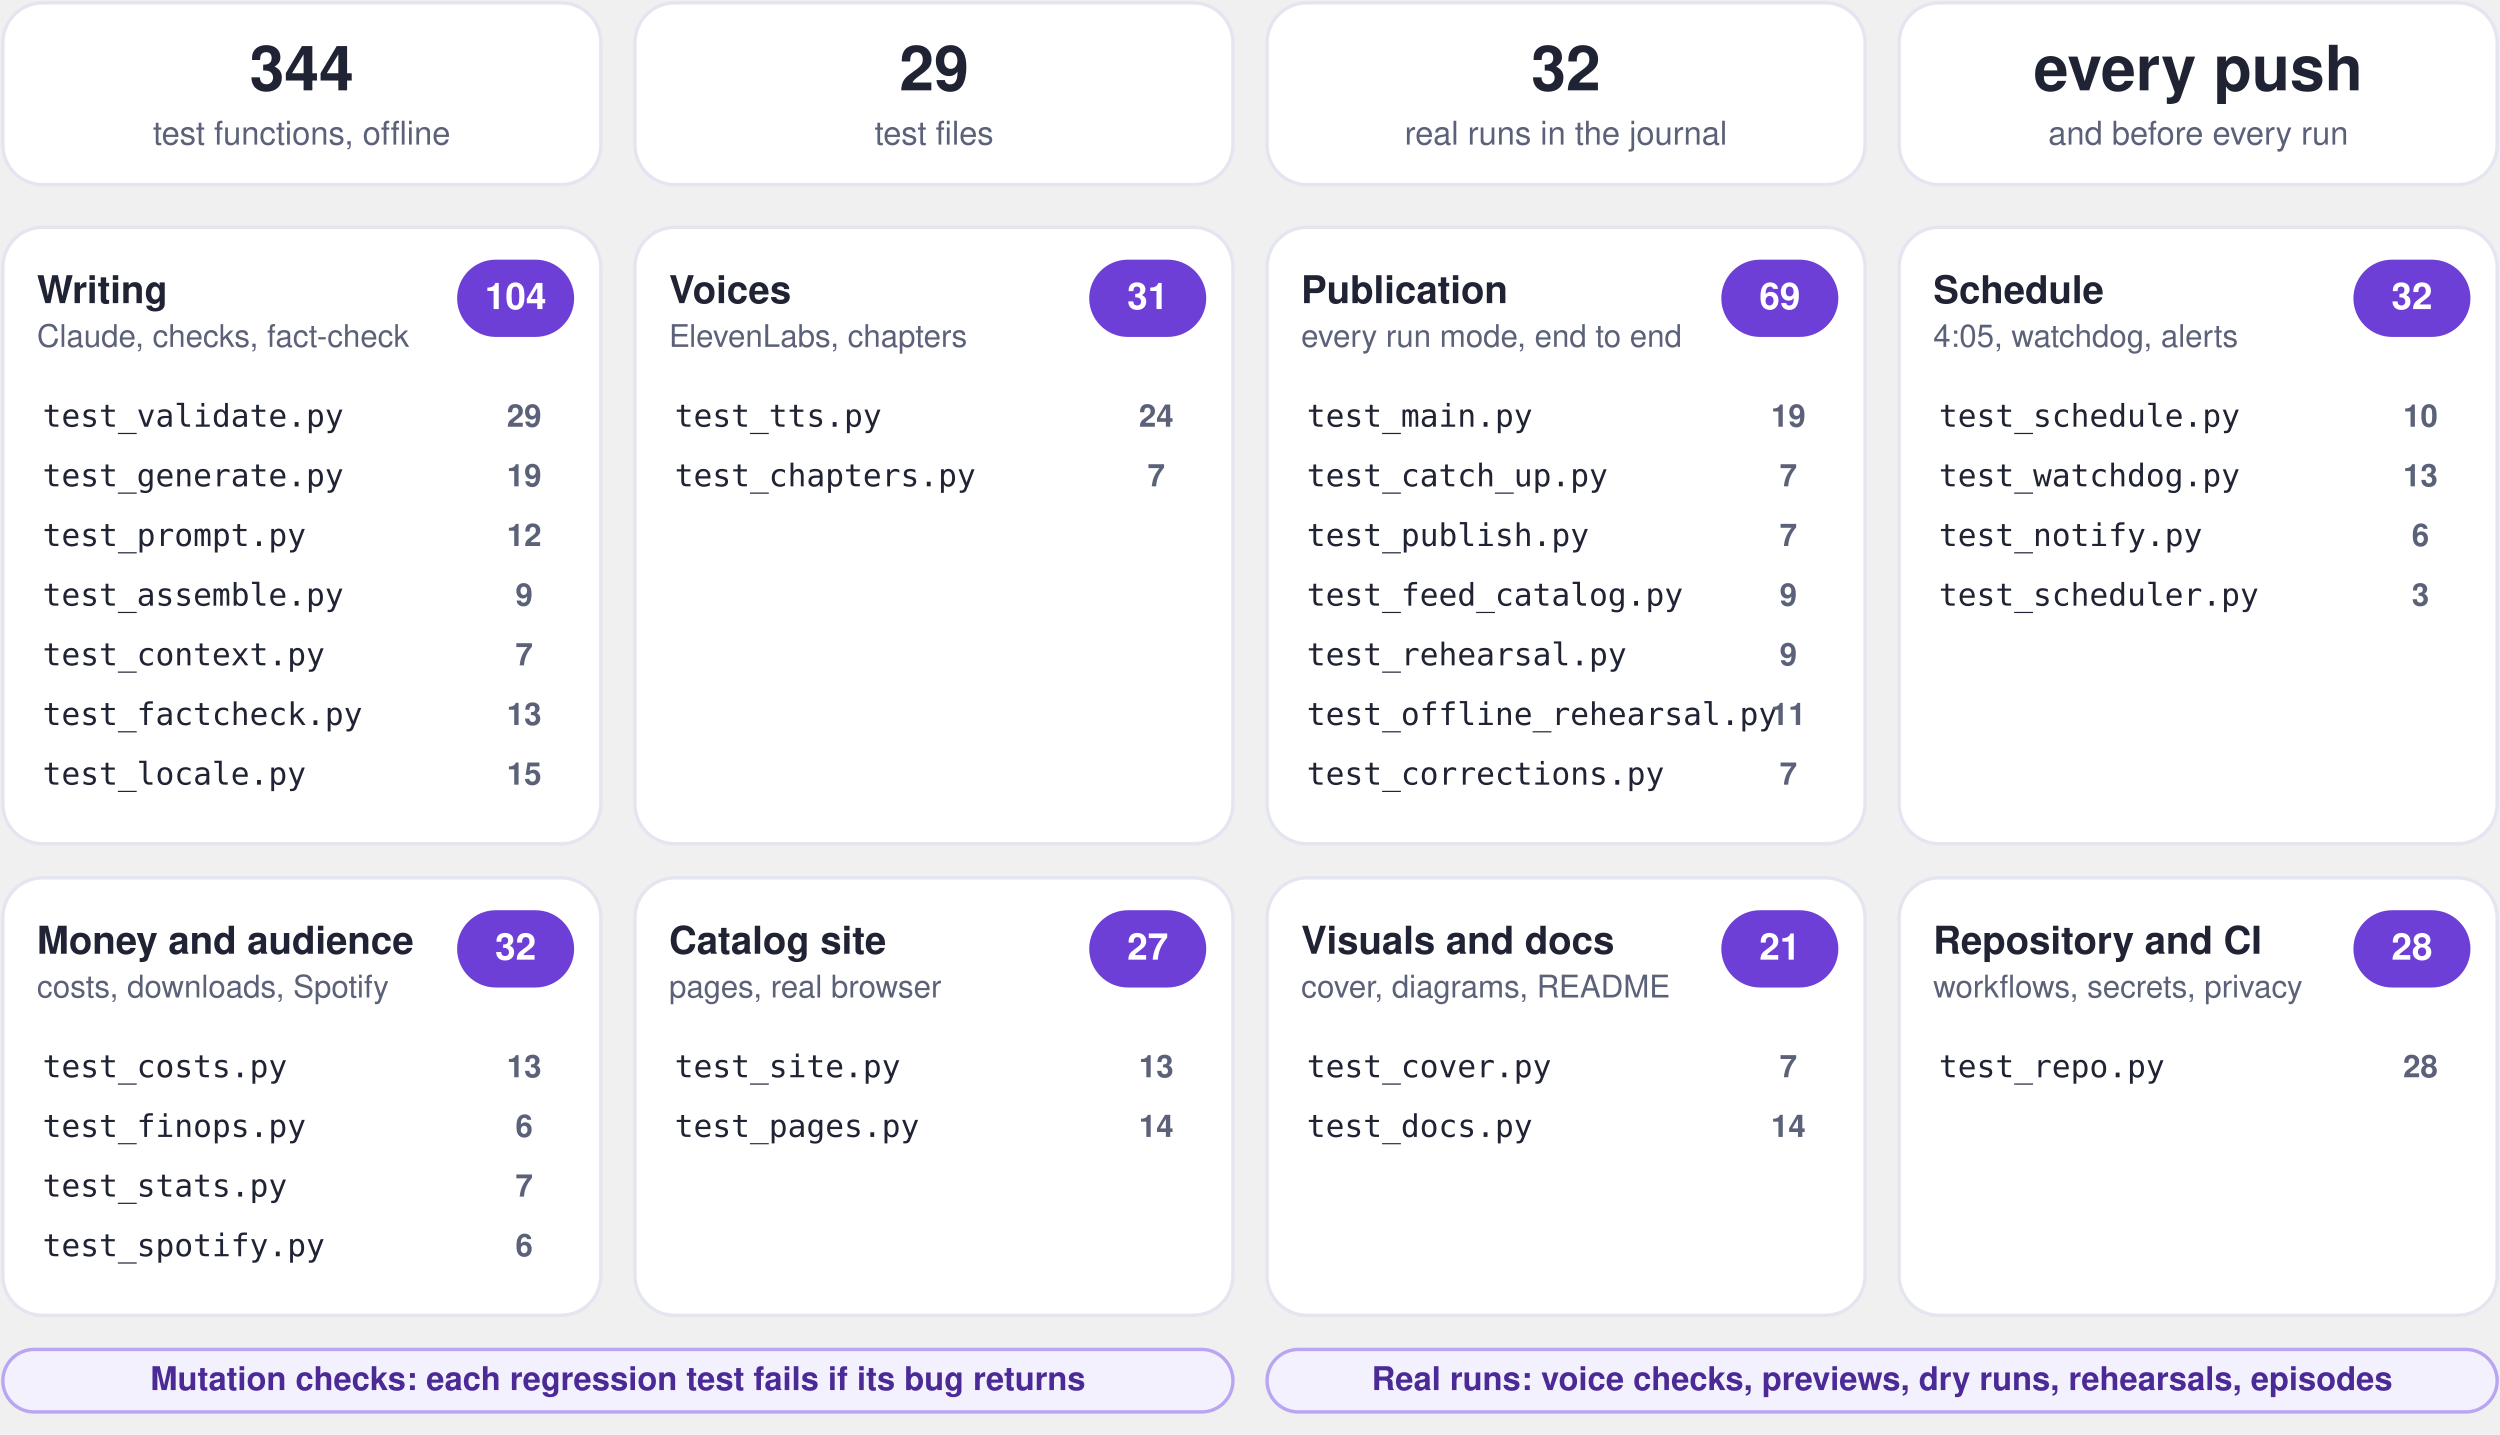
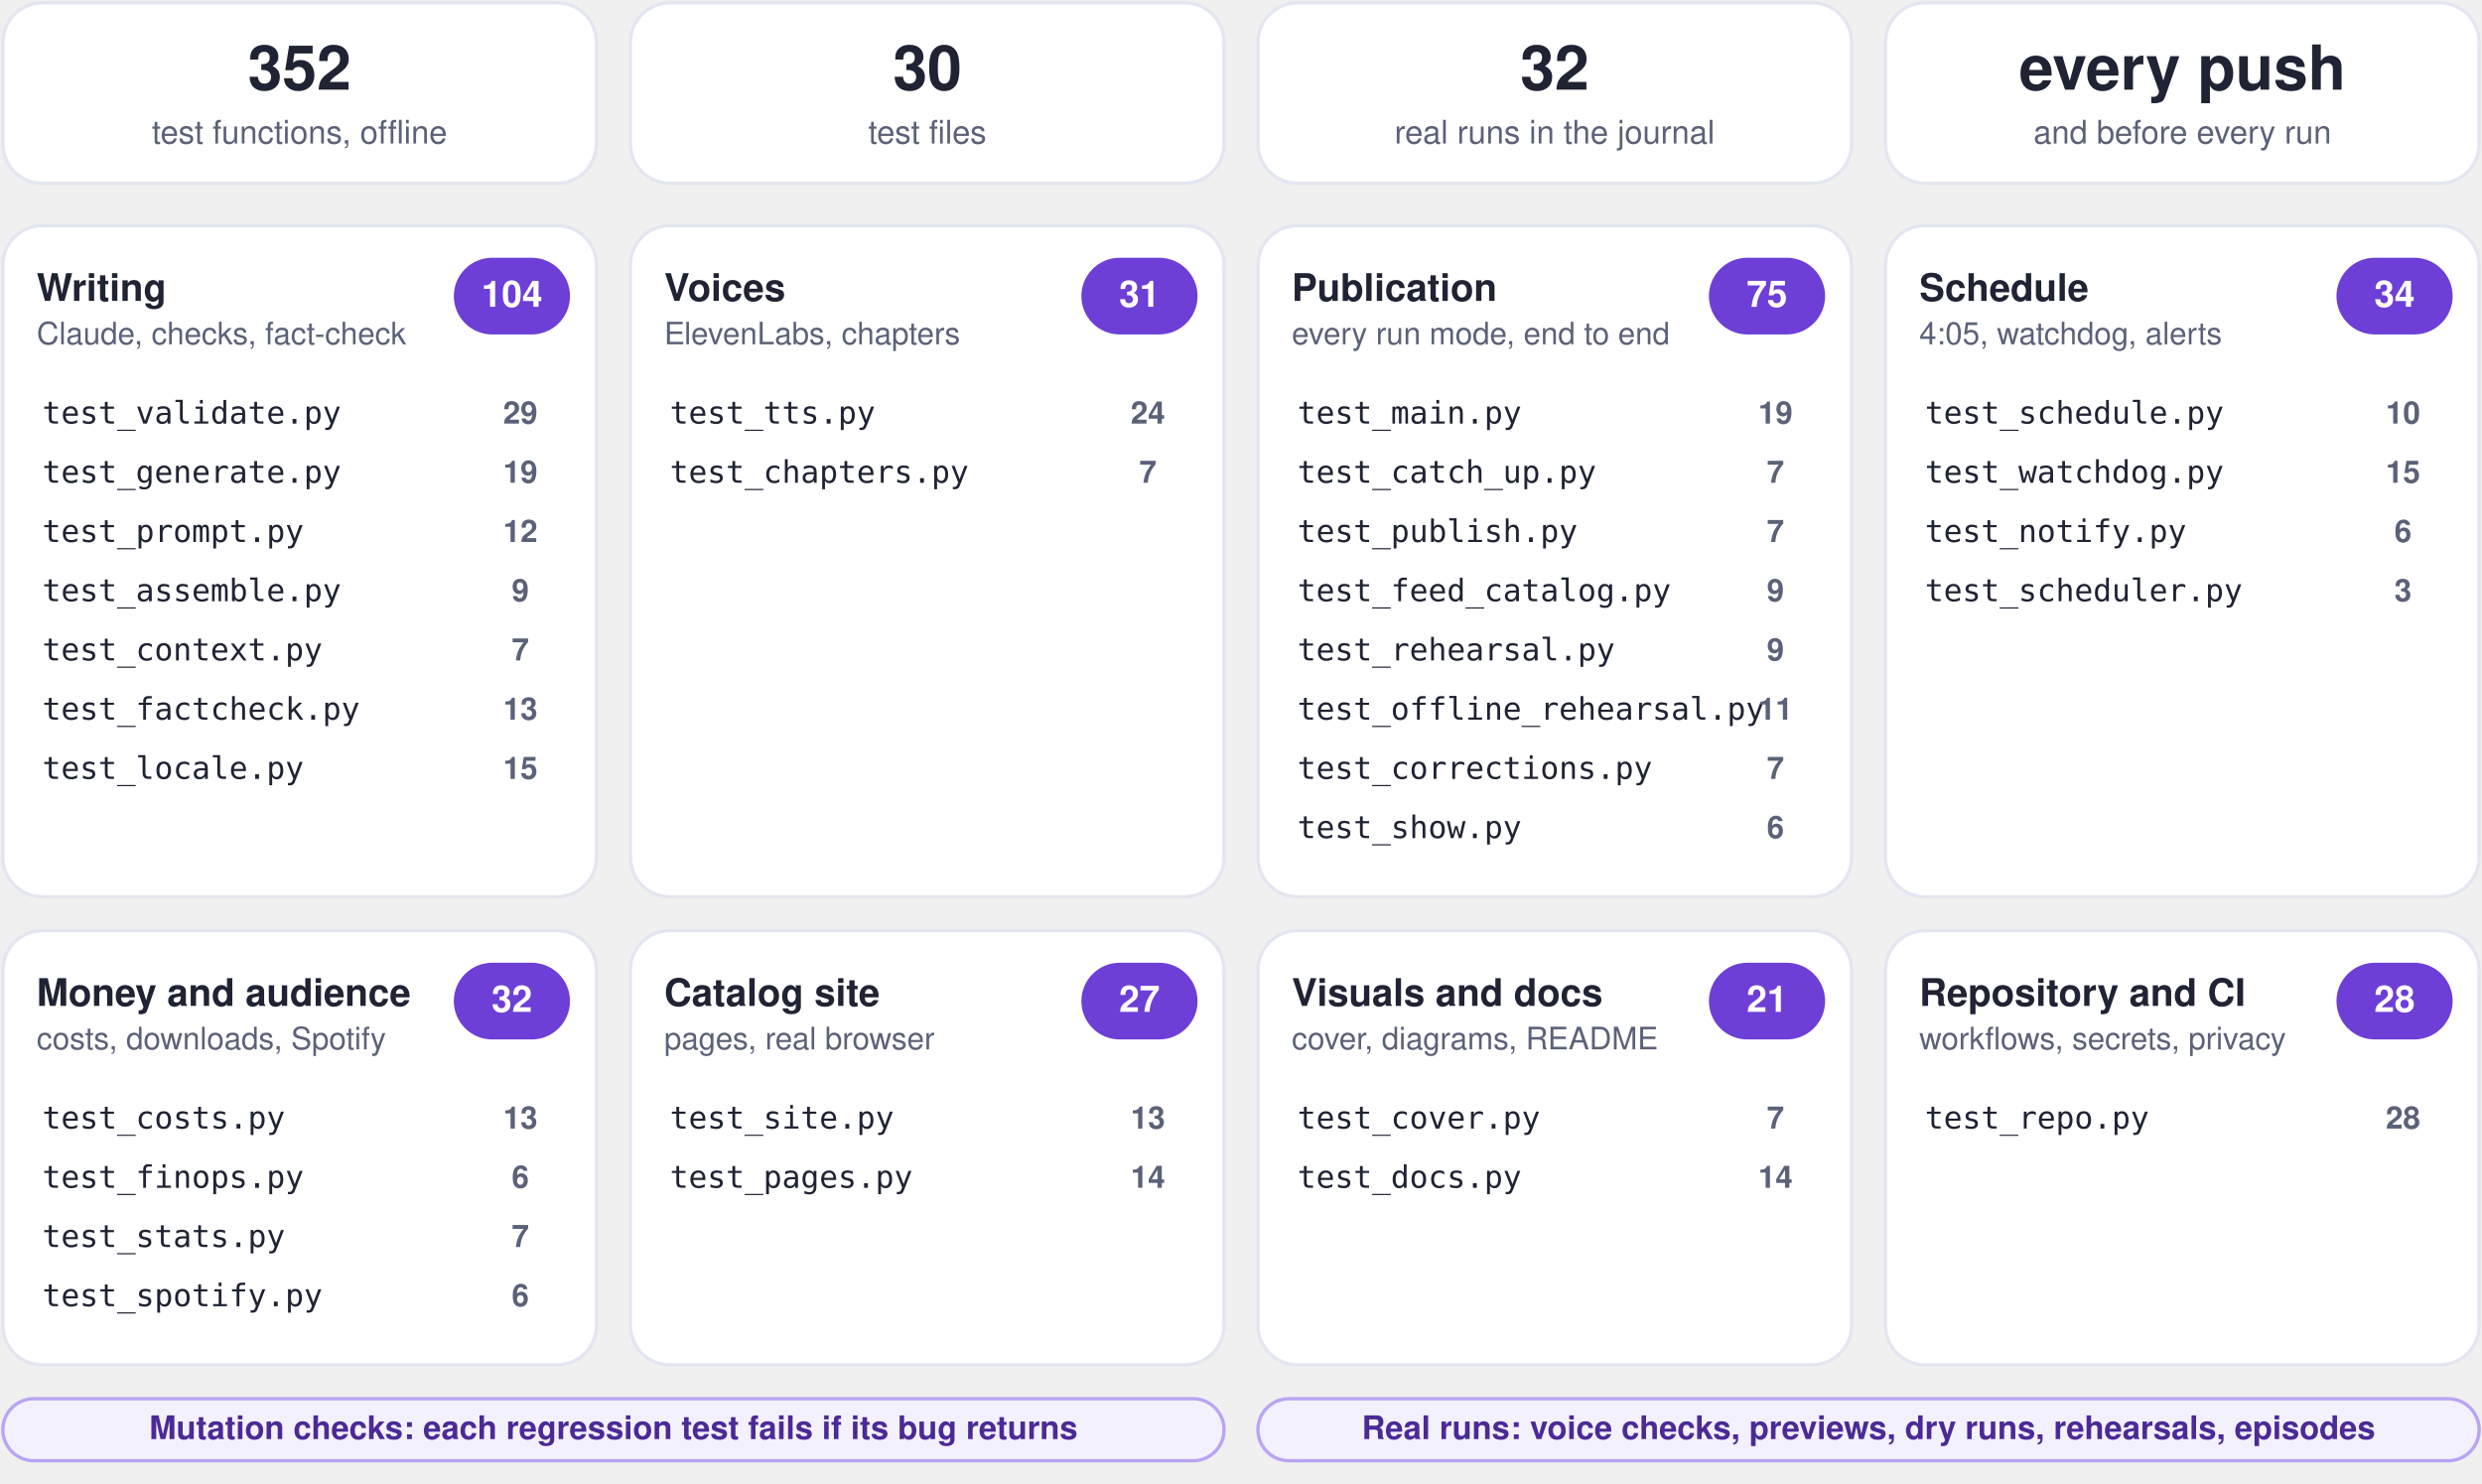
- <svg xmlns="http://www.w3.org/2000/svg" viewBox="0 0 880 505" width="880" height="505" role="img" aria-label="Test plan: 344 offline tests in 29 files">
+ <svg xmlns="http://www.w3.org/2000/svg" viewBox="0 0 880 526" width="880" height="526" role="img" aria-label="Test plan: 352 offline tests in 30 files">
  <g class="box">
    <rect x="1.0" y="1.0" width="210.5" height="64.0" rx="14" fill="#ffffff" stroke="#e3e6f0" stroke-width="1.2" class="frame" />
-     <text x="106.2" y="31.8" font-family="-apple-system, BlinkMacSystemFont, 'Segoe UI', Helvetica, Arial, sans-serif" font-size="22" font-weight="750" fill="#1f2333" text-anchor="middle">344</text>
+     <text x="106.2" y="31.8" font-family="-apple-system, BlinkMacSystemFont, 'Segoe UI', Helvetica, Arial, sans-serif" font-size="22" font-weight="750" fill="#1f2333" text-anchor="middle">352</text>
    <text x="106.2" y="50.9" font-family="-apple-system, BlinkMacSystemFont, 'Segoe UI', Helvetica, Arial, sans-serif" font-size="11.5" font-weight="500" fill="#5b6178" text-anchor="middle">test functions, offline</text>
  </g>
  <g class="box">
    <rect x="223.5" y="1.0" width="210.5" height="64.0" rx="14" fill="#ffffff" stroke="#e3e6f0" stroke-width="1.2" class="frame" />
-     <text x="328.8" y="31.8" font-family="-apple-system, BlinkMacSystemFont, 'Segoe UI', Helvetica, Arial, sans-serif" font-size="22" font-weight="750" fill="#1f2333" text-anchor="middle">29</text>
+     <text x="328.8" y="31.8" font-family="-apple-system, BlinkMacSystemFont, 'Segoe UI', Helvetica, Arial, sans-serif" font-size="22" font-weight="750" fill="#1f2333" text-anchor="middle">30</text>
    <text x="328.8" y="50.9" font-family="-apple-system, BlinkMacSystemFont, 'Segoe UI', Helvetica, Arial, sans-serif" font-size="11.5" font-weight="500" fill="#5b6178" text-anchor="middle">test files</text>
  </g>
  <g class="box">
    <rect x="446.0" y="1.0" width="210.5" height="64.0" rx="14" fill="#ffffff" stroke="#e3e6f0" stroke-width="1.2" class="frame" />
    <text x="551.2" y="31.8" font-family="-apple-system, BlinkMacSystemFont, 'Segoe UI', Helvetica, Arial, sans-serif" font-size="22" font-weight="750" fill="#1f2333" text-anchor="middle">32</text>
    <text x="551.2" y="50.9" font-family="-apple-system, BlinkMacSystemFont, 'Segoe UI', Helvetica, Arial, sans-serif" font-size="11.5" font-weight="500" fill="#5b6178" text-anchor="middle">real runs in the journal</text>
  </g>
  <g class="box">
    <rect x="668.5" y="1.0" width="210.5" height="64.0" rx="14" fill="#ffffff" stroke="#e3e6f0" stroke-width="1.2" class="frame" />
    <text x="773.8" y="31.8" font-family="-apple-system, BlinkMacSystemFont, 'Segoe UI', Helvetica, Arial, sans-serif" font-size="22" font-weight="750" fill="#1f2333" text-anchor="middle">every push</text>
    <text x="773.8" y="50.9" font-family="-apple-system, BlinkMacSystemFont, 'Segoe UI', Helvetica, Arial, sans-serif" font-size="11.5" font-weight="500" fill="#5b6178" text-anchor="middle">and before every run</text>
  </g>
-   <rect x="1.0" y="80.0" width="210.5" height="217.0" rx="14" fill="#ffffff" stroke="#e3e6f0" stroke-width="1.2" />
+   <rect x="1.0" y="80.0" width="210.5" height="238.0" rx="14" fill="#ffffff" stroke="#e3e6f0" stroke-width="1.2" />
  <g class="box">
    <rect x="9.0" y="90.0" width="152.5" height="40.0" rx="12" fill="none" stroke="none" stroke-width="1.2" class="frame" />
    <text x="13.0" y="106.7" font-family="-apple-system, BlinkMacSystemFont, 'Segoe UI', Helvetica, Arial, sans-serif" font-size="13.5" font-weight="700" fill="#1f2333" text-anchor="start">Writing</text>
    <text x="13.0" y="122.1" font-family="-apple-system, BlinkMacSystemFont, 'Segoe UI', Helvetica, Arial, sans-serif" font-size="11" font-weight="400" fill="#5b6178" text-anchor="start">Claude, checks, fact-check</text>
  </g>
  <g class="box">
    <rect x="161.5" y="92.0" width="40.0" height="26.0" rx="13" fill="#6d3fd6" stroke="#6d3fd6" stroke-width="1.2" class="frame" />
    <text x="181.5" y="108.8" font-family="-apple-system, BlinkMacSystemFont, 'Segoe UI', Helvetica, Arial, sans-serif" font-size="13" font-weight="700" fill="#ffffff" text-anchor="middle">104</text>
  </g>
  <g class="box">
    <rect x="11.0" y="138.0" width="190.5" height="18.0" rx="12" fill="none" stroke="none" stroke-width="1.2" class="frame" />
    <text x="15.0" y="150.2" font-family="ui-monospace, SFMono-Regular, Menlo, Consolas, monospace" font-size="11" font-weight="500" fill="#1f2333" text-anchor="start">test_validate.py</text>
  </g>
  <g class="box">
    <rect x="167.5" y="138.0" width="34.0" height="18.0" rx="12" fill="none" stroke="none" stroke-width="1.2" class="frame" />
    <text x="184.5" y="150.2" font-family="-apple-system, BlinkMacSystemFont, 'Segoe UI', Helvetica, Arial, sans-serif" font-size="11" font-weight="700" fill="#5b6178" text-anchor="middle">29</text>
  </g>
  <g class="box">
    <rect x="11.0" y="159.0" width="190.5" height="18.0" rx="12" fill="none" stroke="none" stroke-width="1.2" class="frame" />
    <text x="15.0" y="171.2" font-family="ui-monospace, SFMono-Regular, Menlo, Consolas, monospace" font-size="11" font-weight="500" fill="#1f2333" text-anchor="start">test_generate.py</text>
  </g>
  <g class="box">
    <rect x="167.5" y="159.0" width="34.0" height="18.0" rx="12" fill="none" stroke="none" stroke-width="1.2" class="frame" />
    <text x="184.5" y="171.2" font-family="-apple-system, BlinkMacSystemFont, 'Segoe UI', Helvetica, Arial, sans-serif" font-size="11" font-weight="700" fill="#5b6178" text-anchor="middle">19</text>
  </g>
  <g class="box">
    <rect x="11.0" y="180.0" width="190.5" height="18.0" rx="12" fill="none" stroke="none" stroke-width="1.2" class="frame" />
    <text x="15.0" y="192.2" font-family="ui-monospace, SFMono-Regular, Menlo, Consolas, monospace" font-size="11" font-weight="500" fill="#1f2333" text-anchor="start">test_prompt.py</text>
  </g>
  <g class="box">
    <rect x="167.5" y="180.0" width="34.0" height="18.0" rx="12" fill="none" stroke="none" stroke-width="1.2" class="frame" />
    <text x="184.5" y="192.2" font-family="-apple-system, BlinkMacSystemFont, 'Segoe UI', Helvetica, Arial, sans-serif" font-size="11" font-weight="700" fill="#5b6178" text-anchor="middle">12</text>
  </g>
  <g class="box">
    <rect x="11.0" y="201.0" width="190.5" height="18.0" rx="12" fill="none" stroke="none" stroke-width="1.2" class="frame" />
    <text x="15.0" y="213.2" font-family="ui-monospace, SFMono-Regular, Menlo, Consolas, monospace" font-size="11" font-weight="500" fill="#1f2333" text-anchor="start">test_assemble.py</text>
  </g>
  <g class="box">
    <rect x="167.5" y="201.0" width="34.0" height="18.0" rx="12" fill="none" stroke="none" stroke-width="1.2" class="frame" />
    <text x="184.5" y="213.2" font-family="-apple-system, BlinkMacSystemFont, 'Segoe UI', Helvetica, Arial, sans-serif" font-size="11" font-weight="700" fill="#5b6178" text-anchor="middle">9</text>
  </g>
  <g class="box">
    <rect x="11.0" y="222.0" width="190.5" height="18.0" rx="12" fill="none" stroke="none" stroke-width="1.2" class="frame" />
    <text x="15.0" y="234.2" font-family="ui-monospace, SFMono-Regular, Menlo, Consolas, monospace" font-size="11" font-weight="500" fill="#1f2333" text-anchor="start">test_context.py</text>
  </g>
  <g class="box">
    <rect x="167.5" y="222.0" width="34.0" height="18.0" rx="12" fill="none" stroke="none" stroke-width="1.2" class="frame" />
    <text x="184.5" y="234.2" font-family="-apple-system, BlinkMacSystemFont, 'Segoe UI', Helvetica, Arial, sans-serif" font-size="11" font-weight="700" fill="#5b6178" text-anchor="middle">7</text>
  </g>
  <g class="box">
    <rect x="11.0" y="243.0" width="190.5" height="18.0" rx="12" fill="none" stroke="none" stroke-width="1.2" class="frame" />
    <text x="15.0" y="255.2" font-family="ui-monospace, SFMono-Regular, Menlo, Consolas, monospace" font-size="11" font-weight="500" fill="#1f2333" text-anchor="start">test_factcheck.py</text>
  </g>
  <g class="box">
    <rect x="167.5" y="243.0" width="34.0" height="18.0" rx="12" fill="none" stroke="none" stroke-width="1.2" class="frame" />
    <text x="184.5" y="255.2" font-family="-apple-system, BlinkMacSystemFont, 'Segoe UI', Helvetica, Arial, sans-serif" font-size="11" font-weight="700" fill="#5b6178" text-anchor="middle">13</text>
  </g>
  <g class="box">
    <rect x="11.0" y="264.0" width="190.5" height="18.0" rx="12" fill="none" stroke="none" stroke-width="1.2" class="frame" />
    <text x="15.0" y="276.2" font-family="ui-monospace, SFMono-Regular, Menlo, Consolas, monospace" font-size="11" font-weight="500" fill="#1f2333" text-anchor="start">test_locale.py</text>
  </g>
  <g class="box">
    <rect x="167.5" y="264.0" width="34.0" height="18.0" rx="12" fill="none" stroke="none" stroke-width="1.2" class="frame" />
    <text x="184.5" y="276.2" font-family="-apple-system, BlinkMacSystemFont, 'Segoe UI', Helvetica, Arial, sans-serif" font-size="11" font-weight="700" fill="#5b6178" text-anchor="middle">15</text>
  </g>
-   <rect x="223.5" y="80.0" width="210.5" height="217.0" rx="14" fill="#ffffff" stroke="#e3e6f0" stroke-width="1.2" />
+   <rect x="223.5" y="80.0" width="210.5" height="238.0" rx="14" fill="#ffffff" stroke="#e3e6f0" stroke-width="1.2" />
  <g class="box">
    <rect x="231.5" y="90.0" width="152.5" height="40.0" rx="12" fill="none" stroke="none" stroke-width="1.2" class="frame" />
    <text x="235.5" y="106.7" font-family="-apple-system, BlinkMacSystemFont, 'Segoe UI', Helvetica, Arial, sans-serif" font-size="13.5" font-weight="700" fill="#1f2333" text-anchor="start">Voices</text>
    <text x="235.5" y="122.1" font-family="-apple-system, BlinkMacSystemFont, 'Segoe UI', Helvetica, Arial, sans-serif" font-size="11" font-weight="400" fill="#5b6178" text-anchor="start">ElevenLabs, chapters</text>
  </g>
  <g class="box">
    <rect x="384.0" y="92.0" width="40.0" height="26.0" rx="13" fill="#6d3fd6" stroke="#6d3fd6" stroke-width="1.2" class="frame" />
    <text x="404.0" y="108.8" font-family="-apple-system, BlinkMacSystemFont, 'Segoe UI', Helvetica, Arial, sans-serif" font-size="13" font-weight="700" fill="#ffffff" text-anchor="middle">31</text>
  </g>
  <g class="box">
    <rect x="233.5" y="138.0" width="190.5" height="18.0" rx="12" fill="none" stroke="none" stroke-width="1.2" class="frame" />
    <text x="237.5" y="150.2" font-family="ui-monospace, SFMono-Regular, Menlo, Consolas, monospace" font-size="11" font-weight="500" fill="#1f2333" text-anchor="start">test_tts.py</text>
  </g>
  <g class="box">
    <rect x="390.0" y="138.0" width="34.0" height="18.0" rx="12" fill="none" stroke="none" stroke-width="1.2" class="frame" />
    <text x="407.0" y="150.2" font-family="-apple-system, BlinkMacSystemFont, 'Segoe UI', Helvetica, Arial, sans-serif" font-size="11" font-weight="700" fill="#5b6178" text-anchor="middle">24</text>
  </g>
  <g class="box">
    <rect x="233.5" y="159.0" width="190.5" height="18.0" rx="12" fill="none" stroke="none" stroke-width="1.2" class="frame" />
    <text x="237.5" y="171.2" font-family="ui-monospace, SFMono-Regular, Menlo, Consolas, monospace" font-size="11" font-weight="500" fill="#1f2333" text-anchor="start">test_chapters.py</text>
  </g>
  <g class="box">
    <rect x="390.0" y="159.0" width="34.0" height="18.0" rx="12" fill="none" stroke="none" stroke-width="1.2" class="frame" />
    <text x="407.0" y="171.2" font-family="-apple-system, BlinkMacSystemFont, 'Segoe UI', Helvetica, Arial, sans-serif" font-size="11" font-weight="700" fill="#5b6178" text-anchor="middle">7</text>
  </g>
-   <rect x="446.0" y="80.0" width="210.5" height="217.0" rx="14" fill="#ffffff" stroke="#e3e6f0" stroke-width="1.2" />
+   <rect x="446.0" y="80.0" width="210.5" height="238.0" rx="14" fill="#ffffff" stroke="#e3e6f0" stroke-width="1.2" />
  <g class="box">
    <rect x="454.0" y="90.0" width="152.5" height="40.0" rx="12" fill="none" stroke="none" stroke-width="1.2" class="frame" />
    <text x="458.0" y="106.7" font-family="-apple-system, BlinkMacSystemFont, 'Segoe UI', Helvetica, Arial, sans-serif" font-size="13.5" font-weight="700" fill="#1f2333" text-anchor="start">Publication</text>
    <text x="458.0" y="122.1" font-family="-apple-system, BlinkMacSystemFont, 'Segoe UI', Helvetica, Arial, sans-serif" font-size="11" font-weight="400" fill="#5b6178" text-anchor="start">every run mode, end to end</text>
  </g>
  <g class="box">
    <rect x="606.5" y="92.0" width="40.0" height="26.0" rx="13" fill="#6d3fd6" stroke="#6d3fd6" stroke-width="1.2" class="frame" />
-     <text x="626.5" y="108.8" font-family="-apple-system, BlinkMacSystemFont, 'Segoe UI', Helvetica, Arial, sans-serif" font-size="13" font-weight="700" fill="#ffffff" text-anchor="middle">69</text>
+     <text x="626.5" y="108.8" font-family="-apple-system, BlinkMacSystemFont, 'Segoe UI', Helvetica, Arial, sans-serif" font-size="13" font-weight="700" fill="#ffffff" text-anchor="middle">75</text>
  </g>
  <g class="box">
    <rect x="456.0" y="138.0" width="190.5" height="18.0" rx="12" fill="none" stroke="none" stroke-width="1.2" class="frame" />
    <text x="460.0" y="150.2" font-family="ui-monospace, SFMono-Regular, Menlo, Consolas, monospace" font-size="11" font-weight="500" fill="#1f2333" text-anchor="start">test_main.py</text>
  </g>
  <g class="box">
    <rect x="612.5" y="138.0" width="34.0" height="18.0" rx="12" fill="none" stroke="none" stroke-width="1.2" class="frame" />
    <text x="629.5" y="150.2" font-family="-apple-system, BlinkMacSystemFont, 'Segoe UI', Helvetica, Arial, sans-serif" font-size="11" font-weight="700" fill="#5b6178" text-anchor="middle">19</text>
  </g>
  <g class="box">
    <rect x="456.0" y="159.0" width="190.5" height="18.0" rx="12" fill="none" stroke="none" stroke-width="1.2" class="frame" />
    <text x="460.0" y="171.2" font-family="ui-monospace, SFMono-Regular, Menlo, Consolas, monospace" font-size="11" font-weight="500" fill="#1f2333" text-anchor="start">test_catch_up.py</text>
  </g>
  <g class="box">
    <rect x="612.5" y="159.0" width="34.0" height="18.0" rx="12" fill="none" stroke="none" stroke-width="1.2" class="frame" />
    <text x="629.5" y="171.2" font-family="-apple-system, BlinkMacSystemFont, 'Segoe UI', Helvetica, Arial, sans-serif" font-size="11" font-weight="700" fill="#5b6178" text-anchor="middle">7</text>
  </g>
  <g class="box">
    <rect x="456.0" y="180.0" width="190.5" height="18.0" rx="12" fill="none" stroke="none" stroke-width="1.2" class="frame" />
    <text x="460.0" y="192.2" font-family="ui-monospace, SFMono-Regular, Menlo, Consolas, monospace" font-size="11" font-weight="500" fill="#1f2333" text-anchor="start">test_publish.py</text>
  </g>
  <g class="box">
    <rect x="612.5" y="180.0" width="34.0" height="18.0" rx="12" fill="none" stroke="none" stroke-width="1.2" class="frame" />
    <text x="629.5" y="192.2" font-family="-apple-system, BlinkMacSystemFont, 'Segoe UI', Helvetica, Arial, sans-serif" font-size="11" font-weight="700" fill="#5b6178" text-anchor="middle">7</text>
  </g>
  <g class="box">
    <rect x="456.0" y="201.0" width="190.5" height="18.0" rx="12" fill="none" stroke="none" stroke-width="1.2" class="frame" />
    <text x="460.0" y="213.2" font-family="ui-monospace, SFMono-Regular, Menlo, Consolas, monospace" font-size="11" font-weight="500" fill="#1f2333" text-anchor="start">test_feed_catalog.py</text>
  </g>
  <g class="box">
    <rect x="612.5" y="201.0" width="34.0" height="18.0" rx="12" fill="none" stroke="none" stroke-width="1.2" class="frame" />
    <text x="629.5" y="213.2" font-family="-apple-system, BlinkMacSystemFont, 'Segoe UI', Helvetica, Arial, sans-serif" font-size="11" font-weight="700" fill="#5b6178" text-anchor="middle">9</text>
  </g>
  <g class="box">
    <rect x="456.0" y="222.0" width="190.5" height="18.0" rx="12" fill="none" stroke="none" stroke-width="1.2" class="frame" />
    <text x="460.0" y="234.2" font-family="ui-monospace, SFMono-Regular, Menlo, Consolas, monospace" font-size="11" font-weight="500" fill="#1f2333" text-anchor="start">test_rehearsal.py</text>
  </g>
  <g class="box">
    <rect x="612.5" y="222.0" width="34.0" height="18.0" rx="12" fill="none" stroke="none" stroke-width="1.2" class="frame" />
    <text x="629.5" y="234.2" font-family="-apple-system, BlinkMacSystemFont, 'Segoe UI', Helvetica, Arial, sans-serif" font-size="11" font-weight="700" fill="#5b6178" text-anchor="middle">9</text>
  </g>
  <g class="box">
    <rect x="456.0" y="243.0" width="190.5" height="18.0" rx="12" fill="none" stroke="none" stroke-width="1.2" class="frame" />
    <text x="460.0" y="255.2" font-family="ui-monospace, SFMono-Regular, Menlo, Consolas, monospace" font-size="11" font-weight="500" fill="#1f2333" text-anchor="start">test_offline_rehearsal.py</text>
  </g>
  <g class="box">
    <rect x="612.5" y="243.0" width="34.0" height="18.0" rx="12" fill="none" stroke="none" stroke-width="1.2" class="frame" />
    <text x="629.5" y="255.2" font-family="-apple-system, BlinkMacSystemFont, 'Segoe UI', Helvetica, Arial, sans-serif" font-size="11" font-weight="700" fill="#5b6178" text-anchor="middle">11</text>
  </g>
  <g class="box">
    <rect x="456.0" y="264.0" width="190.5" height="18.0" rx="12" fill="none" stroke="none" stroke-width="1.2" class="frame" />
    <text x="460.0" y="276.2" font-family="ui-monospace, SFMono-Regular, Menlo, Consolas, monospace" font-size="11" font-weight="500" fill="#1f2333" text-anchor="start">test_corrections.py</text>
  </g>
  <g class="box">
    <rect x="612.5" y="264.0" width="34.0" height="18.0" rx="12" fill="none" stroke="none" stroke-width="1.2" class="frame" />
    <text x="629.5" y="276.2" font-family="-apple-system, BlinkMacSystemFont, 'Segoe UI', Helvetica, Arial, sans-serif" font-size="11" font-weight="700" fill="#5b6178" text-anchor="middle">7</text>
  </g>
-   <rect x="668.5" y="80.0" width="210.5" height="217.0" rx="14" fill="#ffffff" stroke="#e3e6f0" stroke-width="1.2" />
+   <g class="box">
+     <rect x="456.0" y="285.0" width="190.5" height="18.0" rx="12" fill="none" stroke="none" stroke-width="1.2" class="frame" />
+     <text x="460.0" y="297.2" font-family="ui-monospace, SFMono-Regular, Menlo, Consolas, monospace" font-size="11" font-weight="500" fill="#1f2333" text-anchor="start">test_show.py</text>
+   </g>
+   <g class="box">
+     <rect x="612.5" y="285.0" width="34.0" height="18.0" rx="12" fill="none" stroke="none" stroke-width="1.2" class="frame" />
+     <text x="629.5" y="297.2" font-family="-apple-system, BlinkMacSystemFont, 'Segoe UI', Helvetica, Arial, sans-serif" font-size="11" font-weight="700" fill="#5b6178" text-anchor="middle">6</text>
+   </g>
+   <rect x="668.5" y="80.0" width="210.5" height="238.0" rx="14" fill="#ffffff" stroke="#e3e6f0" stroke-width="1.2" />
  <g class="box">
    <rect x="676.5" y="90.0" width="152.5" height="40.0" rx="12" fill="none" stroke="none" stroke-width="1.2" class="frame" />
    <text x="680.5" y="106.7" font-family="-apple-system, BlinkMacSystemFont, 'Segoe UI', Helvetica, Arial, sans-serif" font-size="13.5" font-weight="700" fill="#1f2333" text-anchor="start">Schedule</text>
    <text x="680.5" y="122.1" font-family="-apple-system, BlinkMacSystemFont, 'Segoe UI', Helvetica, Arial, sans-serif" font-size="11" font-weight="400" fill="#5b6178" text-anchor="start">4:05, watchdog, alerts</text>
  </g>
  <g class="box">
    <rect x="829.0" y="92.0" width="40.0" height="26.0" rx="13" fill="#6d3fd6" stroke="#6d3fd6" stroke-width="1.2" class="frame" />
-     <text x="849.0" y="108.8" font-family="-apple-system, BlinkMacSystemFont, 'Segoe UI', Helvetica, Arial, sans-serif" font-size="13" font-weight="700" fill="#ffffff" text-anchor="middle">32</text>
+     <text x="849.0" y="108.8" font-family="-apple-system, BlinkMacSystemFont, 'Segoe UI', Helvetica, Arial, sans-serif" font-size="13" font-weight="700" fill="#ffffff" text-anchor="middle">34</text>
  </g>
  <g class="box">
    <rect x="678.5" y="138.0" width="190.5" height="18.0" rx="12" fill="none" stroke="none" stroke-width="1.2" class="frame" />
    <text x="682.5" y="150.2" font-family="ui-monospace, SFMono-Regular, Menlo, Consolas, monospace" font-size="11" font-weight="500" fill="#1f2333" text-anchor="start">test_schedule.py</text>
  </g>
  <g class="box">
    <rect x="835.0" y="138.0" width="34.0" height="18.0" rx="12" fill="none" stroke="none" stroke-width="1.2" class="frame" />
    <text x="852.0" y="150.2" font-family="-apple-system, BlinkMacSystemFont, 'Segoe UI', Helvetica, Arial, sans-serif" font-size="11" font-weight="700" fill="#5b6178" text-anchor="middle">10</text>
  </g>
  <g class="box">
    <rect x="678.5" y="159.0" width="190.5" height="18.0" rx="12" fill="none" stroke="none" stroke-width="1.2" class="frame" />
    <text x="682.5" y="171.2" font-family="ui-monospace, SFMono-Regular, Menlo, Consolas, monospace" font-size="11" font-weight="500" fill="#1f2333" text-anchor="start">test_watchdog.py</text>
  </g>
  <g class="box">
    <rect x="835.0" y="159.0" width="34.0" height="18.0" rx="12" fill="none" stroke="none" stroke-width="1.2" class="frame" />
-     <text x="852.0" y="171.2" font-family="-apple-system, BlinkMacSystemFont, 'Segoe UI', Helvetica, Arial, sans-serif" font-size="11" font-weight="700" fill="#5b6178" text-anchor="middle">13</text>
+     <text x="852.0" y="171.2" font-family="-apple-system, BlinkMacSystemFont, 'Segoe UI', Helvetica, Arial, sans-serif" font-size="11" font-weight="700" fill="#5b6178" text-anchor="middle">15</text>
  </g>
  <g class="box">
    <rect x="678.5" y="180.0" width="190.5" height="18.0" rx="12" fill="none" stroke="none" stroke-width="1.2" class="frame" />
    <text x="682.5" y="192.2" font-family="ui-monospace, SFMono-Regular, Menlo, Consolas, monospace" font-size="11" font-weight="500" fill="#1f2333" text-anchor="start">test_notify.py</text>
  </g>
  <g class="box">
    <rect x="835.0" y="180.0" width="34.0" height="18.0" rx="12" fill="none" stroke="none" stroke-width="1.2" class="frame" />
    <text x="852.0" y="192.2" font-family="-apple-system, BlinkMacSystemFont, 'Segoe UI', Helvetica, Arial, sans-serif" font-size="11" font-weight="700" fill="#5b6178" text-anchor="middle">6</text>
  </g>
  <g class="box">
    <rect x="678.5" y="201.0" width="190.5" height="18.0" rx="12" fill="none" stroke="none" stroke-width="1.2" class="frame" />
    <text x="682.5" y="213.2" font-family="ui-monospace, SFMono-Regular, Menlo, Consolas, monospace" font-size="11" font-weight="500" fill="#1f2333" text-anchor="start">test_scheduler.py</text>
  </g>
  <g class="box">
    <rect x="835.0" y="201.0" width="34.0" height="18.0" rx="12" fill="none" stroke="none" stroke-width="1.2" class="frame" />
    <text x="852.0" y="213.2" font-family="-apple-system, BlinkMacSystemFont, 'Segoe UI', Helvetica, Arial, sans-serif" font-size="11" font-weight="700" fill="#5b6178" text-anchor="middle">3</text>
  </g>
-   <rect x="1.0" y="309.0" width="210.5" height="154.0" rx="14" fill="#ffffff" stroke="#e3e6f0" stroke-width="1.2" />
-   <g class="box">
-     <rect x="9.0" y="319.0" width="152.5" height="40.0" rx="12" fill="none" stroke="none" stroke-width="1.2" class="frame" />
-     <text x="13.0" y="335.7" font-family="-apple-system, BlinkMacSystemFont, 'Segoe UI', Helvetica, Arial, sans-serif" font-size="13.5" font-weight="700" fill="#1f2333" text-anchor="start">Money and audience</text>
-     <text x="13.0" y="351.1" font-family="-apple-system, BlinkMacSystemFont, 'Segoe UI', Helvetica, Arial, sans-serif" font-size="11" font-weight="400" fill="#5b6178" text-anchor="start">costs, downloads, Spotify</text>
-   </g>
-   <g class="box">
-     <rect x="161.5" y="321.0" width="40.0" height="26.0" rx="13" fill="#6d3fd6" stroke="#6d3fd6" stroke-width="1.2" class="frame" />
-     <text x="181.5" y="337.8" font-family="-apple-system, BlinkMacSystemFont, 'Segoe UI', Helvetica, Arial, sans-serif" font-size="13" font-weight="700" fill="#ffffff" text-anchor="middle">32</text>
-   </g>
-   <g class="box">
-     <rect x="11.0" y="367.0" width="190.5" height="18.0" rx="12" fill="none" stroke="none" stroke-width="1.2" class="frame" />
-     <text x="15.0" y="379.2" font-family="ui-monospace, SFMono-Regular, Menlo, Consolas, monospace" font-size="11" font-weight="500" fill="#1f2333" text-anchor="start">test_costs.py</text>
-   </g>
-   <g class="box">
-     <rect x="167.5" y="367.0" width="34.0" height="18.0" rx="12" fill="none" stroke="none" stroke-width="1.2" class="frame" />
-     <text x="184.5" y="379.2" font-family="-apple-system, BlinkMacSystemFont, 'Segoe UI', Helvetica, Arial, sans-serif" font-size="11" font-weight="700" fill="#5b6178" text-anchor="middle">13</text>
+   <rect x="1.0" y="330.0" width="210.5" height="154.0" rx="14" fill="#ffffff" stroke="#e3e6f0" stroke-width="1.2" />
+   <g class="box">
+     <rect x="9.0" y="340.0" width="152.5" height="40.0" rx="12" fill="none" stroke="none" stroke-width="1.2" class="frame" />
+     <text x="13.0" y="356.7" font-family="-apple-system, BlinkMacSystemFont, 'Segoe UI', Helvetica, Arial, sans-serif" font-size="13.5" font-weight="700" fill="#1f2333" text-anchor="start">Money and audience</text>
+     <text x="13.0" y="372.1" font-family="-apple-system, BlinkMacSystemFont, 'Segoe UI', Helvetica, Arial, sans-serif" font-size="11" font-weight="400" fill="#5b6178" text-anchor="start">costs, downloads, Spotify</text>
+   </g>
+   <g class="box">
+     <rect x="161.5" y="342.0" width="40.0" height="26.0" rx="13" fill="#6d3fd6" stroke="#6d3fd6" stroke-width="1.2" class="frame" />
+     <text x="181.5" y="358.8" font-family="-apple-system, BlinkMacSystemFont, 'Segoe UI', Helvetica, Arial, sans-serif" font-size="13" font-weight="700" fill="#ffffff" text-anchor="middle">32</text>
  </g>
  <g class="box">
    <rect x="11.0" y="388.0" width="190.5" height="18.0" rx="12" fill="none" stroke="none" stroke-width="1.2" class="frame" />
-     <text x="15.0" y="400.2" font-family="ui-monospace, SFMono-Regular, Menlo, Consolas, monospace" font-size="11" font-weight="500" fill="#1f2333" text-anchor="start">test_finops.py</text>
+     <text x="15.0" y="400.2" font-family="ui-monospace, SFMono-Regular, Menlo, Consolas, monospace" font-size="11" font-weight="500" fill="#1f2333" text-anchor="start">test_costs.py</text>
  </g>
  <g class="box">
    <rect x="167.5" y="388.0" width="34.0" height="18.0" rx="12" fill="none" stroke="none" stroke-width="1.2" class="frame" />
-     <text x="184.5" y="400.2" font-family="-apple-system, BlinkMacSystemFont, 'Segoe UI', Helvetica, Arial, sans-serif" font-size="11" font-weight="700" fill="#5b6178" text-anchor="middle">6</text>
+     <text x="184.5" y="400.2" font-family="-apple-system, BlinkMacSystemFont, 'Segoe UI', Helvetica, Arial, sans-serif" font-size="11" font-weight="700" fill="#5b6178" text-anchor="middle">13</text>
  </g>
  <g class="box">
    <rect x="11.0" y="409.0" width="190.5" height="18.0" rx="12" fill="none" stroke="none" stroke-width="1.2" class="frame" />
-     <text x="15.0" y="421.2" font-family="ui-monospace, SFMono-Regular, Menlo, Consolas, monospace" font-size="11" font-weight="500" fill="#1f2333" text-anchor="start">test_stats.py</text>
+     <text x="15.0" y="421.2" font-family="ui-monospace, SFMono-Regular, Menlo, Consolas, monospace" font-size="11" font-weight="500" fill="#1f2333" text-anchor="start">test_finops.py</text>
  </g>
  <g class="box">
    <rect x="167.5" y="409.0" width="34.0" height="18.0" rx="12" fill="none" stroke="none" stroke-width="1.2" class="frame" />
-     <text x="184.5" y="421.2" font-family="-apple-system, BlinkMacSystemFont, 'Segoe UI', Helvetica, Arial, sans-serif" font-size="11" font-weight="700" fill="#5b6178" text-anchor="middle">7</text>
+     <text x="184.5" y="421.2" font-family="-apple-system, BlinkMacSystemFont, 'Segoe UI', Helvetica, Arial, sans-serif" font-size="11" font-weight="700" fill="#5b6178" text-anchor="middle">6</text>
  </g>
  <g class="box">
    <rect x="11.0" y="430.0" width="190.5" height="18.0" rx="12" fill="none" stroke="none" stroke-width="1.2" class="frame" />
-     <text x="15.0" y="442.2" font-family="ui-monospace, SFMono-Regular, Menlo, Consolas, monospace" font-size="11" font-weight="500" fill="#1f2333" text-anchor="start">test_spotify.py</text>
+     <text x="15.0" y="442.2" font-family="ui-monospace, SFMono-Regular, Menlo, Consolas, monospace" font-size="11" font-weight="500" fill="#1f2333" text-anchor="start">test_stats.py</text>
  </g>
  <g class="box">
    <rect x="167.5" y="430.0" width="34.0" height="18.0" rx="12" fill="none" stroke="none" stroke-width="1.2" class="frame" />
-     <text x="184.5" y="442.2" font-family="-apple-system, BlinkMacSystemFont, 'Segoe UI', Helvetica, Arial, sans-serif" font-size="11" font-weight="700" fill="#5b6178" text-anchor="middle">6</text>
-   </g>
-   <rect x="223.5" y="309.0" width="210.5" height="154.0" rx="14" fill="#ffffff" stroke="#e3e6f0" stroke-width="1.2" />
-   <g class="box">
-     <rect x="231.5" y="319.0" width="152.5" height="40.0" rx="12" fill="none" stroke="none" stroke-width="1.2" class="frame" />
-     <text x="235.5" y="335.7" font-family="-apple-system, BlinkMacSystemFont, 'Segoe UI', Helvetica, Arial, sans-serif" font-size="13.5" font-weight="700" fill="#1f2333" text-anchor="start">Catalog site</text>
-     <text x="235.5" y="351.1" font-family="-apple-system, BlinkMacSystemFont, 'Segoe UI', Helvetica, Arial, sans-serif" font-size="11" font-weight="400" fill="#5b6178" text-anchor="start">pages, real browser</text>
-   </g>
-   <g class="box">
-     <rect x="384.0" y="321.0" width="40.0" height="26.0" rx="13" fill="#6d3fd6" stroke="#6d3fd6" stroke-width="1.2" class="frame" />
-     <text x="404.0" y="337.8" font-family="-apple-system, BlinkMacSystemFont, 'Segoe UI', Helvetica, Arial, sans-serif" font-size="13" font-weight="700" fill="#ffffff" text-anchor="middle">27</text>
-   </g>
-   <g class="box">
-     <rect x="233.5" y="367.0" width="190.5" height="18.0" rx="12" fill="none" stroke="none" stroke-width="1.2" class="frame" />
-     <text x="237.5" y="379.2" font-family="ui-monospace, SFMono-Regular, Menlo, Consolas, monospace" font-size="11" font-weight="500" fill="#1f2333" text-anchor="start">test_site.py</text>
-   </g>
-   <g class="box">
-     <rect x="390.0" y="367.0" width="34.0" height="18.0" rx="12" fill="none" stroke="none" stroke-width="1.2" class="frame" />
-     <text x="407.0" y="379.2" font-family="-apple-system, BlinkMacSystemFont, 'Segoe UI', Helvetica, Arial, sans-serif" font-size="11" font-weight="700" fill="#5b6178" text-anchor="middle">13</text>
+     <text x="184.5" y="442.2" font-family="-apple-system, BlinkMacSystemFont, 'Segoe UI', Helvetica, Arial, sans-serif" font-size="11" font-weight="700" fill="#5b6178" text-anchor="middle">7</text>
+   </g>
+   <g class="box">
+     <rect x="11.0" y="451.0" width="190.5" height="18.0" rx="12" fill="none" stroke="none" stroke-width="1.2" class="frame" />
+     <text x="15.0" y="463.2" font-family="ui-monospace, SFMono-Regular, Menlo, Consolas, monospace" font-size="11" font-weight="500" fill="#1f2333" text-anchor="start">test_spotify.py</text>
+   </g>
+   <g class="box">
+     <rect x="167.5" y="451.0" width="34.0" height="18.0" rx="12" fill="none" stroke="none" stroke-width="1.2" class="frame" />
+     <text x="184.5" y="463.2" font-family="-apple-system, BlinkMacSystemFont, 'Segoe UI', Helvetica, Arial, sans-serif" font-size="11" font-weight="700" fill="#5b6178" text-anchor="middle">6</text>
+   </g>
+   <rect x="223.5" y="330.0" width="210.5" height="154.0" rx="14" fill="#ffffff" stroke="#e3e6f0" stroke-width="1.2" />
+   <g class="box">
+     <rect x="231.5" y="340.0" width="152.5" height="40.0" rx="12" fill="none" stroke="none" stroke-width="1.2" class="frame" />
+     <text x="235.5" y="356.7" font-family="-apple-system, BlinkMacSystemFont, 'Segoe UI', Helvetica, Arial, sans-serif" font-size="13.5" font-weight="700" fill="#1f2333" text-anchor="start">Catalog site</text>
+     <text x="235.5" y="372.1" font-family="-apple-system, BlinkMacSystemFont, 'Segoe UI', Helvetica, Arial, sans-serif" font-size="11" font-weight="400" fill="#5b6178" text-anchor="start">pages, real browser</text>
+   </g>
+   <g class="box">
+     <rect x="384.0" y="342.0" width="40.0" height="26.0" rx="13" fill="#6d3fd6" stroke="#6d3fd6" stroke-width="1.2" class="frame" />
+     <text x="404.0" y="358.8" font-family="-apple-system, BlinkMacSystemFont, 'Segoe UI', Helvetica, Arial, sans-serif" font-size="13" font-weight="700" fill="#ffffff" text-anchor="middle">27</text>
  </g>
  <g class="box">
    <rect x="233.5" y="388.0" width="190.5" height="18.0" rx="12" fill="none" stroke="none" stroke-width="1.2" class="frame" />
-     <text x="237.5" y="400.2" font-family="ui-monospace, SFMono-Regular, Menlo, Consolas, monospace" font-size="11" font-weight="500" fill="#1f2333" text-anchor="start">test_pages.py</text>
+     <text x="237.5" y="400.2" font-family="ui-monospace, SFMono-Regular, Menlo, Consolas, monospace" font-size="11" font-weight="500" fill="#1f2333" text-anchor="start">test_site.py</text>
  </g>
  <g class="box">
    <rect x="390.0" y="388.0" width="34.0" height="18.0" rx="12" fill="none" stroke="none" stroke-width="1.2" class="frame" />
-     <text x="407.0" y="400.2" font-family="-apple-system, BlinkMacSystemFont, 'Segoe UI', Helvetica, Arial, sans-serif" font-size="11" font-weight="700" fill="#5b6178" text-anchor="middle">14</text>
-   </g>
-   <rect x="446.0" y="309.0" width="210.5" height="154.0" rx="14" fill="#ffffff" stroke="#e3e6f0" stroke-width="1.2" />
-   <g class="box">
-     <rect x="454.0" y="319.0" width="152.5" height="40.0" rx="12" fill="none" stroke="none" stroke-width="1.2" class="frame" />
-     <text x="458.0" y="335.7" font-family="-apple-system, BlinkMacSystemFont, 'Segoe UI', Helvetica, Arial, sans-serif" font-size="13.5" font-weight="700" fill="#1f2333" text-anchor="start">Visuals and docs</text>
-     <text x="458.0" y="351.1" font-family="-apple-system, BlinkMacSystemFont, 'Segoe UI', Helvetica, Arial, sans-serif" font-size="11" font-weight="400" fill="#5b6178" text-anchor="start">cover, diagrams, README</text>
-   </g>
-   <g class="box">
-     <rect x="606.5" y="321.0" width="40.0" height="26.0" rx="13" fill="#6d3fd6" stroke="#6d3fd6" stroke-width="1.2" class="frame" />
-     <text x="626.5" y="337.8" font-family="-apple-system, BlinkMacSystemFont, 'Segoe UI', Helvetica, Arial, sans-serif" font-size="13" font-weight="700" fill="#ffffff" text-anchor="middle">21</text>
-   </g>
-   <g class="box">
-     <rect x="456.0" y="367.0" width="190.5" height="18.0" rx="12" fill="none" stroke="none" stroke-width="1.2" class="frame" />
-     <text x="460.0" y="379.2" font-family="ui-monospace, SFMono-Regular, Menlo, Consolas, monospace" font-size="11" font-weight="500" fill="#1f2333" text-anchor="start">test_cover.py</text>
-   </g>
-   <g class="box">
-     <rect x="612.5" y="367.0" width="34.0" height="18.0" rx="12" fill="none" stroke="none" stroke-width="1.2" class="frame" />
-     <text x="629.5" y="379.2" font-family="-apple-system, BlinkMacSystemFont, 'Segoe UI', Helvetica, Arial, sans-serif" font-size="11" font-weight="700" fill="#5b6178" text-anchor="middle">7</text>
+     <text x="407.0" y="400.2" font-family="-apple-system, BlinkMacSystemFont, 'Segoe UI', Helvetica, Arial, sans-serif" font-size="11" font-weight="700" fill="#5b6178" text-anchor="middle">13</text>
+   </g>
+   <g class="box">
+     <rect x="233.5" y="409.0" width="190.5" height="18.0" rx="12" fill="none" stroke="none" stroke-width="1.2" class="frame" />
+     <text x="237.5" y="421.2" font-family="ui-monospace, SFMono-Regular, Menlo, Consolas, monospace" font-size="11" font-weight="500" fill="#1f2333" text-anchor="start">test_pages.py</text>
+   </g>
+   <g class="box">
+     <rect x="390.0" y="409.0" width="34.0" height="18.0" rx="12" fill="none" stroke="none" stroke-width="1.2" class="frame" />
+     <text x="407.0" y="421.2" font-family="-apple-system, BlinkMacSystemFont, 'Segoe UI', Helvetica, Arial, sans-serif" font-size="11" font-weight="700" fill="#5b6178" text-anchor="middle">14</text>
+   </g>
+   <rect x="446.0" y="330.0" width="210.5" height="154.0" rx="14" fill="#ffffff" stroke="#e3e6f0" stroke-width="1.2" />
+   <g class="box">
+     <rect x="454.0" y="340.0" width="152.5" height="40.0" rx="12" fill="none" stroke="none" stroke-width="1.2" class="frame" />
+     <text x="458.0" y="356.7" font-family="-apple-system, BlinkMacSystemFont, 'Segoe UI', Helvetica, Arial, sans-serif" font-size="13.5" font-weight="700" fill="#1f2333" text-anchor="start">Visuals and docs</text>
+     <text x="458.0" y="372.1" font-family="-apple-system, BlinkMacSystemFont, 'Segoe UI', Helvetica, Arial, sans-serif" font-size="11" font-weight="400" fill="#5b6178" text-anchor="start">cover, diagrams, README</text>
+   </g>
+   <g class="box">
+     <rect x="606.5" y="342.0" width="40.0" height="26.0" rx="13" fill="#6d3fd6" stroke="#6d3fd6" stroke-width="1.2" class="frame" />
+     <text x="626.5" y="358.8" font-family="-apple-system, BlinkMacSystemFont, 'Segoe UI', Helvetica, Arial, sans-serif" font-size="13" font-weight="700" fill="#ffffff" text-anchor="middle">21</text>
  </g>
  <g class="box">
    <rect x="456.0" y="388.0" width="190.5" height="18.0" rx="12" fill="none" stroke="none" stroke-width="1.2" class="frame" />
-     <text x="460.0" y="400.2" font-family="ui-monospace, SFMono-Regular, Menlo, Consolas, monospace" font-size="11" font-weight="500" fill="#1f2333" text-anchor="start">test_docs.py</text>
+     <text x="460.0" y="400.2" font-family="ui-monospace, SFMono-Regular, Menlo, Consolas, monospace" font-size="11" font-weight="500" fill="#1f2333" text-anchor="start">test_cover.py</text>
  </g>
  <g class="box">
    <rect x="612.5" y="388.0" width="34.0" height="18.0" rx="12" fill="none" stroke="none" stroke-width="1.2" class="frame" />
-     <text x="629.5" y="400.2" font-family="-apple-system, BlinkMacSystemFont, 'Segoe UI', Helvetica, Arial, sans-serif" font-size="11" font-weight="700" fill="#5b6178" text-anchor="middle">14</text>
-   </g>
-   <rect x="668.5" y="309.0" width="210.5" height="154.0" rx="14" fill="#ffffff" stroke="#e3e6f0" stroke-width="1.2" />
-   <g class="box">
-     <rect x="676.5" y="319.0" width="152.5" height="40.0" rx="12" fill="none" stroke="none" stroke-width="1.2" class="frame" />
-     <text x="680.5" y="335.7" font-family="-apple-system, BlinkMacSystemFont, 'Segoe UI', Helvetica, Arial, sans-serif" font-size="13.5" font-weight="700" fill="#1f2333" text-anchor="start">Repository and CI</text>
-     <text x="680.5" y="351.1" font-family="-apple-system, BlinkMacSystemFont, 'Segoe UI', Helvetica, Arial, sans-serif" font-size="11" font-weight="400" fill="#5b6178" text-anchor="start">workflows, secrets, privacy</text>
-   </g>
-   <g class="box">
-     <rect x="829.0" y="321.0" width="40.0" height="26.0" rx="13" fill="#6d3fd6" stroke="#6d3fd6" stroke-width="1.2" class="frame" />
-     <text x="849.0" y="337.8" font-family="-apple-system, BlinkMacSystemFont, 'Segoe UI', Helvetica, Arial, sans-serif" font-size="13" font-weight="700" fill="#ffffff" text-anchor="middle">28</text>
-   </g>
-   <g class="box">
-     <rect x="678.5" y="367.0" width="190.5" height="18.0" rx="12" fill="none" stroke="none" stroke-width="1.2" class="frame" />
-     <text x="682.5" y="379.2" font-family="ui-monospace, SFMono-Regular, Menlo, Consolas, monospace" font-size="11" font-weight="500" fill="#1f2333" text-anchor="start">test_repo.py</text>
-   </g>
-   <g class="box">
-     <rect x="835.0" y="367.0" width="34.0" height="18.0" rx="12" fill="none" stroke="none" stroke-width="1.2" class="frame" />
-     <text x="852.0" y="379.2" font-family="-apple-system, BlinkMacSystemFont, 'Segoe UI', Helvetica, Arial, sans-serif" font-size="11" font-weight="700" fill="#5b6178" text-anchor="middle">28</text>
-   </g>
-   <g class="box">
-     <rect x="1.0" y="475.0" width="433.0" height="22.0" rx="11" fill="#f4f1ff" stroke="#b9a5f2" stroke-width="1.2" class="frame" />
-     <text x="217.5" y="489.3" font-family="-apple-system, BlinkMacSystemFont, 'Segoe UI', Helvetica, Arial, sans-serif" font-size="11.5" font-weight="600" fill="#4b2a96" text-anchor="middle">Mutation checks: each regression test fails if its bug returns</text>
-   </g>
-   <g class="box">
-     <rect x="446.0" y="475.0" width="433.0" height="22.0" rx="11" fill="#f4f1ff" stroke="#b9a5f2" stroke-width="1.2" class="frame" />
-     <text x="662.5" y="489.3" font-family="-apple-system, BlinkMacSystemFont, 'Segoe UI', Helvetica, Arial, sans-serif" font-size="11.5" font-weight="600" fill="#4b2a96" text-anchor="middle">Real runs: voice checks, previews, dry runs, rehearsals, episodes</text>
+     <text x="629.5" y="400.2" font-family="-apple-system, BlinkMacSystemFont, 'Segoe UI', Helvetica, Arial, sans-serif" font-size="11" font-weight="700" fill="#5b6178" text-anchor="middle">7</text>
+   </g>
+   <g class="box">
+     <rect x="456.0" y="409.0" width="190.5" height="18.0" rx="12" fill="none" stroke="none" stroke-width="1.2" class="frame" />
+     <text x="460.0" y="421.2" font-family="ui-monospace, SFMono-Regular, Menlo, Consolas, monospace" font-size="11" font-weight="500" fill="#1f2333" text-anchor="start">test_docs.py</text>
+   </g>
+   <g class="box">
+     <rect x="612.5" y="409.0" width="34.0" height="18.0" rx="12" fill="none" stroke="none" stroke-width="1.2" class="frame" />
+     <text x="629.5" y="421.2" font-family="-apple-system, BlinkMacSystemFont, 'Segoe UI', Helvetica, Arial, sans-serif" font-size="11" font-weight="700" fill="#5b6178" text-anchor="middle">14</text>
+   </g>
+   <rect x="668.5" y="330.0" width="210.5" height="154.0" rx="14" fill="#ffffff" stroke="#e3e6f0" stroke-width="1.2" />
+   <g class="box">
+     <rect x="676.5" y="340.0" width="152.5" height="40.0" rx="12" fill="none" stroke="none" stroke-width="1.2" class="frame" />
+     <text x="680.5" y="356.7" font-family="-apple-system, BlinkMacSystemFont, 'Segoe UI', Helvetica, Arial, sans-serif" font-size="13.5" font-weight="700" fill="#1f2333" text-anchor="start">Repository and CI</text>
+     <text x="680.5" y="372.1" font-family="-apple-system, BlinkMacSystemFont, 'Segoe UI', Helvetica, Arial, sans-serif" font-size="11" font-weight="400" fill="#5b6178" text-anchor="start">workflows, secrets, privacy</text>
+   </g>
+   <g class="box">
+     <rect x="829.0" y="342.0" width="40.0" height="26.0" rx="13" fill="#6d3fd6" stroke="#6d3fd6" stroke-width="1.2" class="frame" />
+     <text x="849.0" y="358.8" font-family="-apple-system, BlinkMacSystemFont, 'Segoe UI', Helvetica, Arial, sans-serif" font-size="13" font-weight="700" fill="#ffffff" text-anchor="middle">28</text>
+   </g>
+   <g class="box">
+     <rect x="678.5" y="388.0" width="190.5" height="18.0" rx="12" fill="none" stroke="none" stroke-width="1.2" class="frame" />
+     <text x="682.5" y="400.2" font-family="ui-monospace, SFMono-Regular, Menlo, Consolas, monospace" font-size="11" font-weight="500" fill="#1f2333" text-anchor="start">test_repo.py</text>
+   </g>
+   <g class="box">
+     <rect x="835.0" y="388.0" width="34.0" height="18.0" rx="12" fill="none" stroke="none" stroke-width="1.2" class="frame" />
+     <text x="852.0" y="400.2" font-family="-apple-system, BlinkMacSystemFont, 'Segoe UI', Helvetica, Arial, sans-serif" font-size="11" font-weight="700" fill="#5b6178" text-anchor="middle">28</text>
+   </g>
+   <g class="box">
+     <rect x="1.0" y="496.0" width="433.0" height="22.0" rx="11" fill="#f4f1ff" stroke="#b9a5f2" stroke-width="1.2" class="frame" />
+     <text x="217.5" y="510.3" font-family="-apple-system, BlinkMacSystemFont, 'Segoe UI', Helvetica, Arial, sans-serif" font-size="11.5" font-weight="600" fill="#4b2a96" text-anchor="middle">Mutation checks: each regression test fails if its bug returns</text>
+   </g>
+   <g class="box">
+     <rect x="446.0" y="496.0" width="433.0" height="22.0" rx="11" fill="#f4f1ff" stroke="#b9a5f2" stroke-width="1.2" class="frame" />
+     <text x="662.5" y="510.3" font-family="-apple-system, BlinkMacSystemFont, 'Segoe UI', Helvetica, Arial, sans-serif" font-size="11.5" font-weight="600" fill="#4b2a96" text-anchor="middle">Real runs: voice checks, previews, dry runs, rehearsals, episodes</text>
  </g>
</svg>
